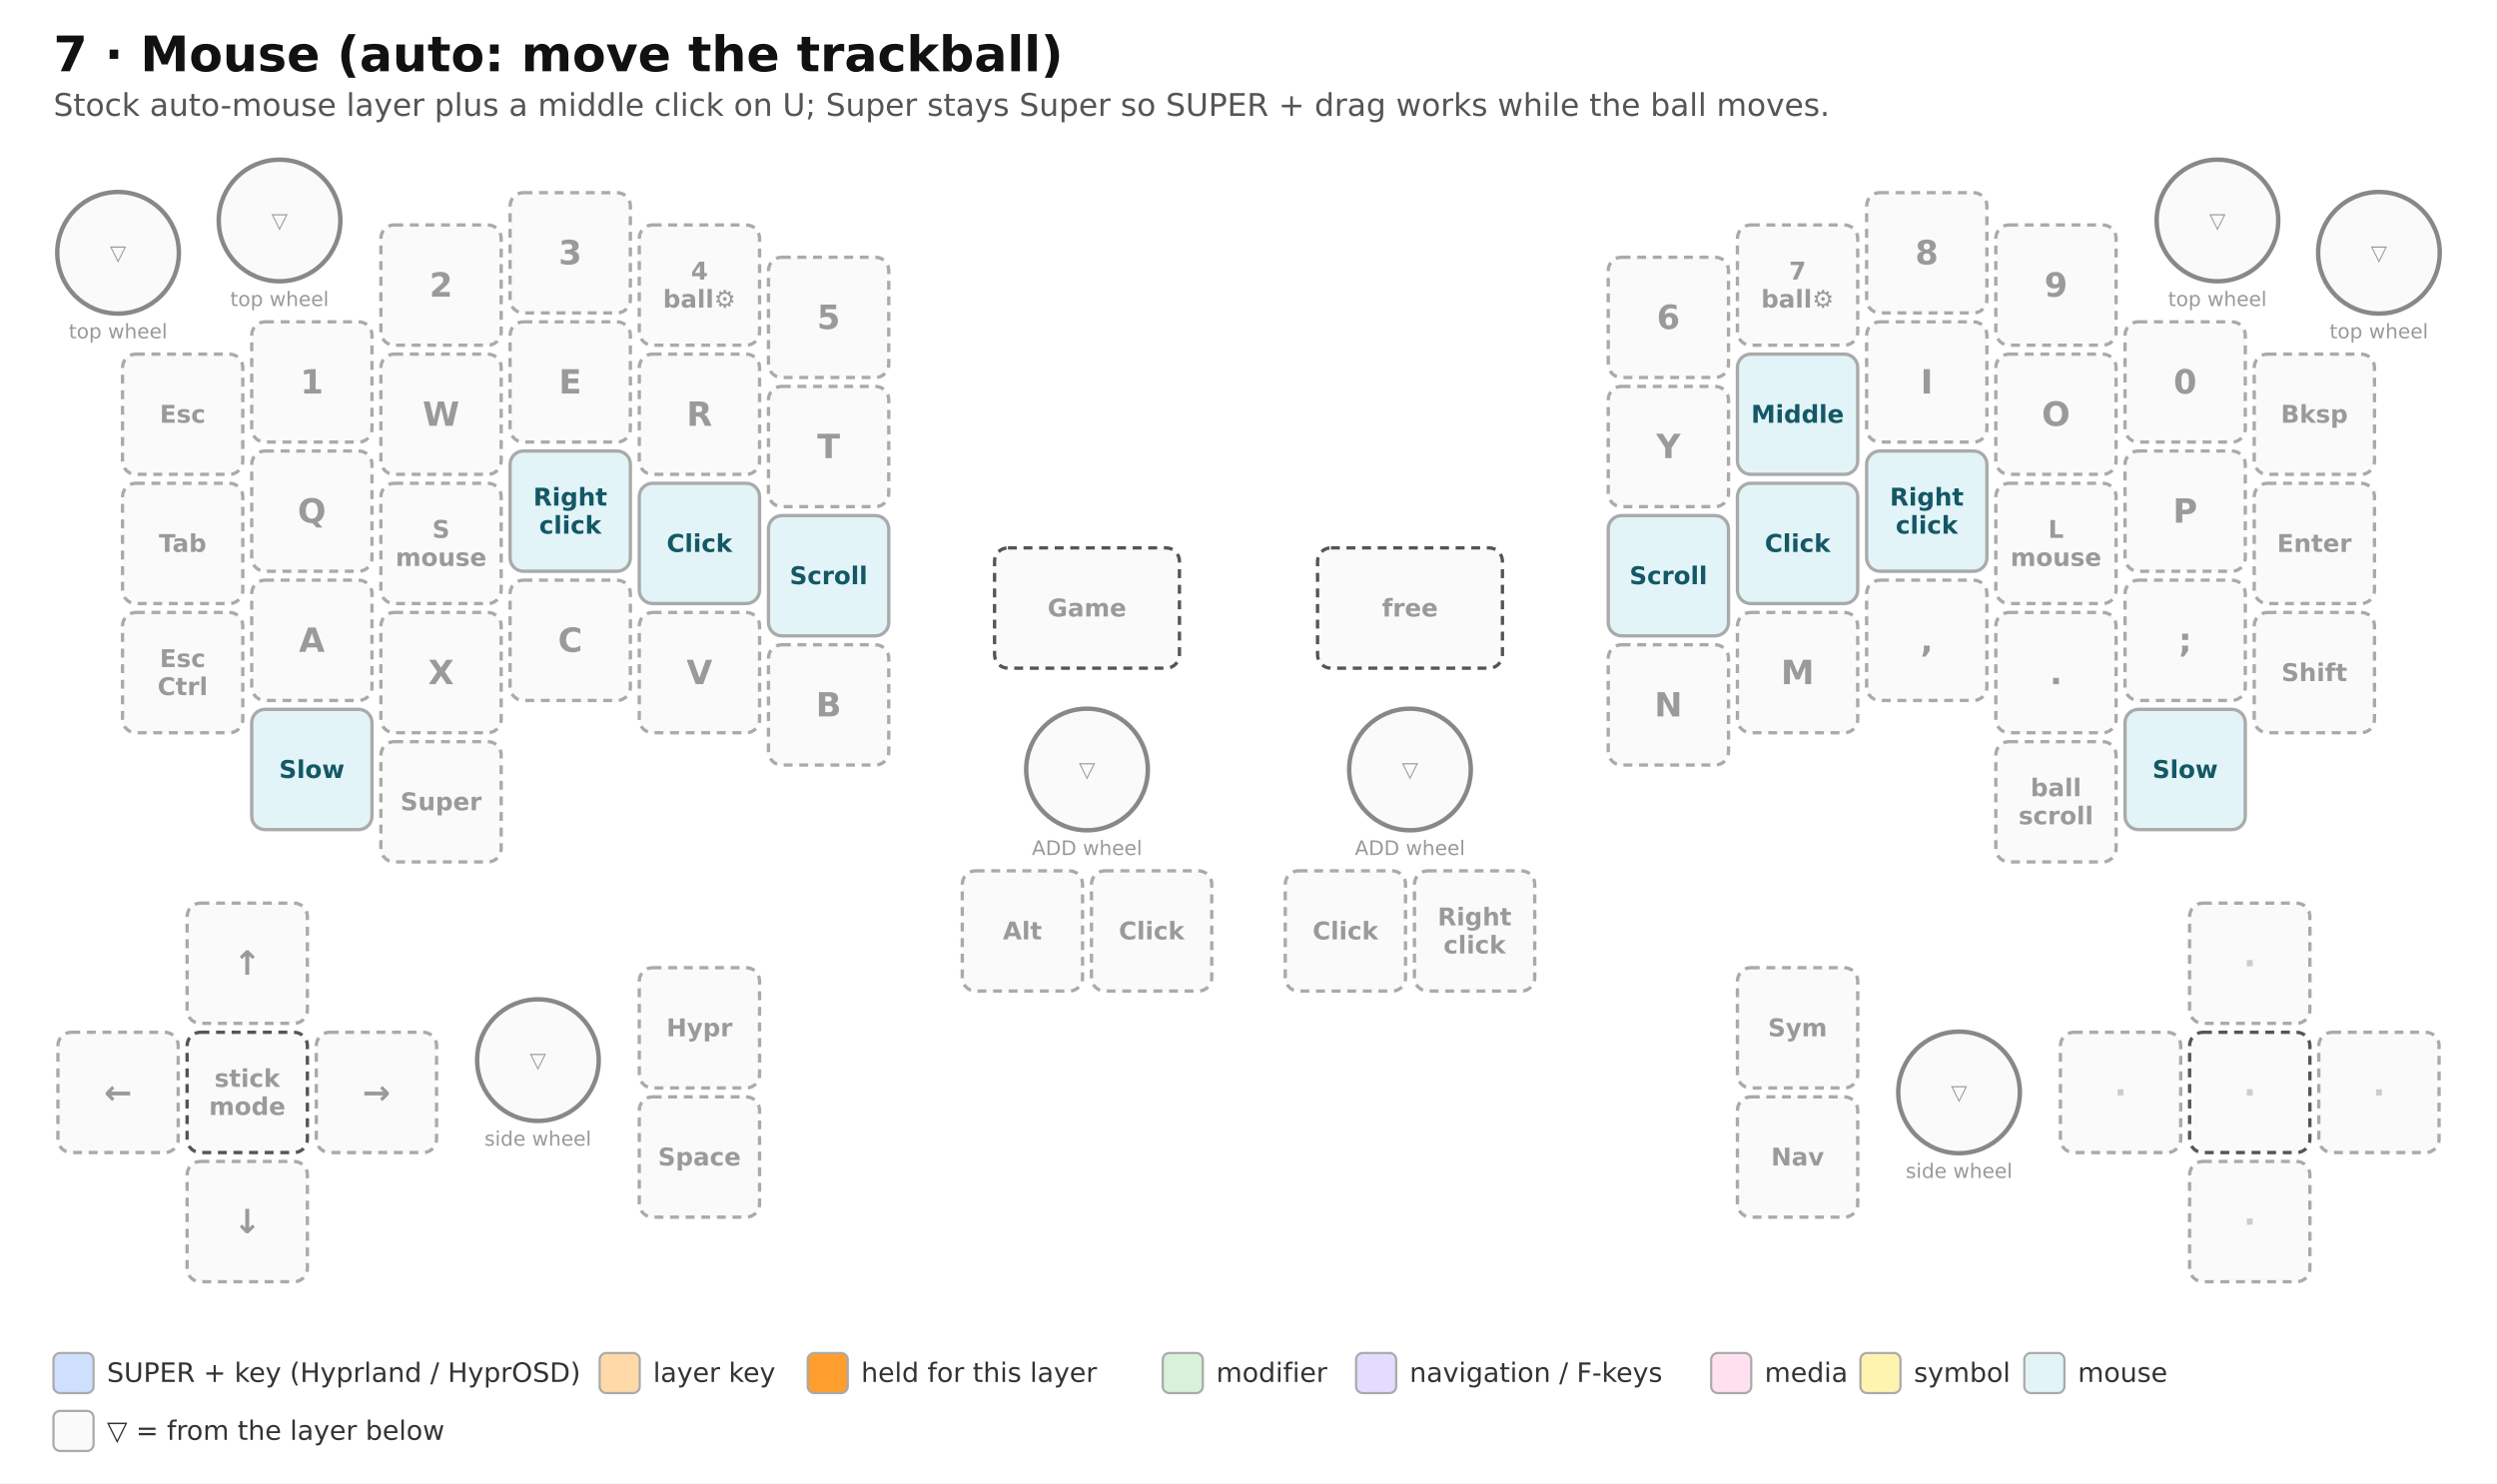
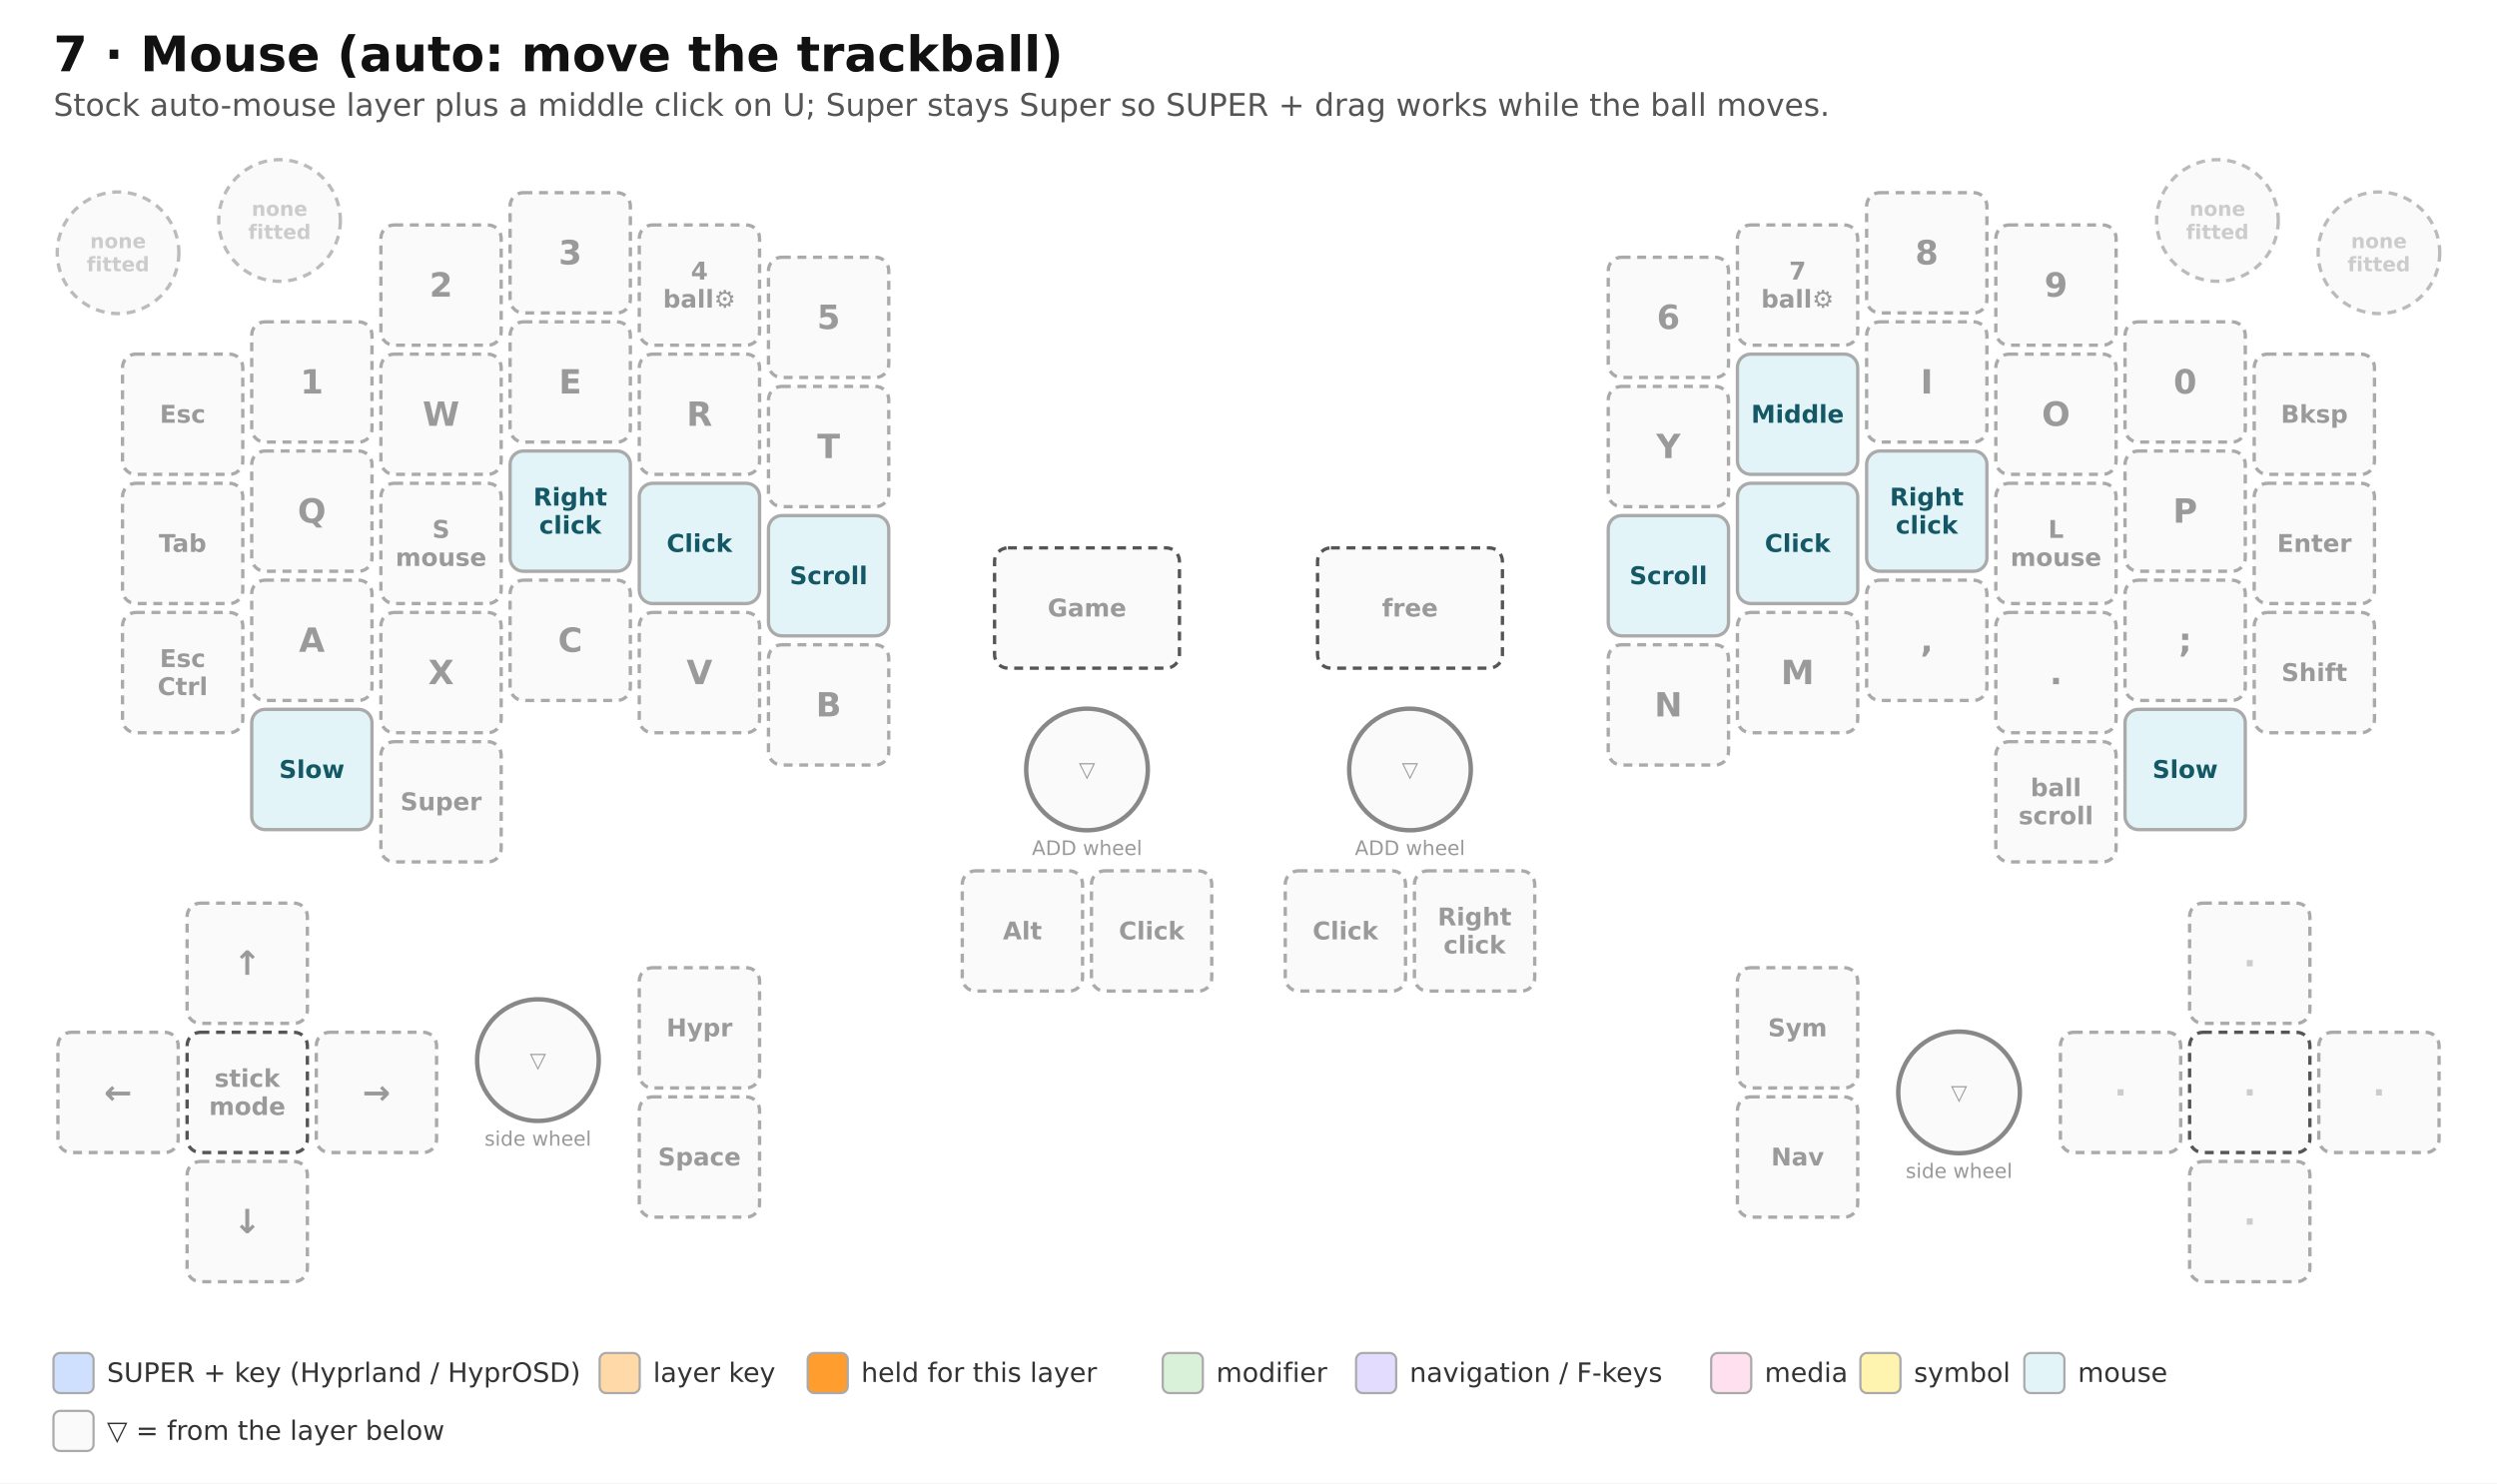
<svg xmlns="http://www.w3.org/2000/svg" width="1121" height="666" font-family="DejaVu Sans, sans-serif">
  <rect width="100%" height="100%" fill="#ffffff" />
  <text x="24" y="32" fill="#111" font-size="22" font-weight="700">7 · Mouse  (auto: move the trackball)</text>
  <text x="24" y="52" fill="#555" font-size="14">Stock auto-mouse layer plus a middle click on U; Super stays Super so SUPER + drag works while the ball moves.</text>
-   <circle cx="125.5" cy="99.0" r="27.3" fill="#fafafa" stroke="#888" stroke-width="2" />
-   <text x="125.5" y="99.0" fill="#9a9a9a" font-size="9.5" font-weight="600" text-anchor="middle" dominant-baseline="central">▽</text>
-   <text x="125.5" y="134.3" fill="#999" font-size="9" font-weight="400" text-anchor="middle" dominant-baseline="central">top wheel</text>
-   <circle cx="995.5" cy="99.0" r="27.3" fill="#fafafa" stroke="#888" stroke-width="2" />
-   <text x="995.5" y="99.0" fill="#9a9a9a" font-size="9.5" font-weight="600" text-anchor="middle" dominant-baseline="central">▽</text>
-   <text x="995.5" y="134.3" fill="#999" font-size="9" font-weight="400" text-anchor="middle" dominant-baseline="central">top wheel</text>
-   <circle cx="53.0" cy="113.5" r="27.3" fill="#fafafa" stroke="#888" stroke-width="2" />
-   <text x="53.0" y="113.5" fill="#9a9a9a" font-size="9.5" font-weight="600" text-anchor="middle" dominant-baseline="central">▽</text>
-   <text x="53.0" y="148.8" fill="#999" font-size="9" font-weight="400" text-anchor="middle" dominant-baseline="central">top wheel</text>
+   <circle cx="125.5" cy="99.0" r="27.3" fill="#fafafa" stroke="#bbb" stroke-width="1.5" stroke-dasharray="4 3" />
+   <text x="125.5" y="93.8" fill="#ccc" font-size="9" font-weight="600" text-anchor="middle" dominant-baseline="central">none</text>
+   <text x="125.5" y="104.2" fill="#ccc" font-size="9" font-weight="600" text-anchor="middle" dominant-baseline="central">fitted</text>
+   <circle cx="995.5" cy="99.0" r="27.3" fill="#fafafa" stroke="#bbb" stroke-width="1.5" stroke-dasharray="4 3" />
+   <text x="995.5" y="93.8" fill="#ccc" font-size="9" font-weight="600" text-anchor="middle" dominant-baseline="central">none</text>
+   <text x="995.5" y="104.2" fill="#ccc" font-size="9" font-weight="600" text-anchor="middle" dominant-baseline="central">fitted</text>
+   <circle cx="53.0" cy="113.5" r="27.3" fill="#fafafa" stroke="#bbb" stroke-width="1.5" stroke-dasharray="4 3" />
+   <text x="53.0" y="108.3" fill="#ccc" font-size="9" font-weight="600" text-anchor="middle" dominant-baseline="central">none</text>
+   <text x="53.0" y="118.7" fill="#ccc" font-size="9" font-weight="600" text-anchor="middle" dominant-baseline="central">fitted</text>
  <rect x="229.0" y="86.5" width="54.0" height="54.0" rx="6" fill="#fafafa" stroke="#aaa" stroke-width="1.5" stroke-dasharray="4 3" />
  <text x="256.0" y="113.5" fill="#9a9a9a" font-size="15" font-weight="600" text-anchor="middle" dominant-baseline="central">3</text>
  <rect x="838.0" y="86.5" width="54.0" height="54.0" rx="6" fill="#fafafa" stroke="#aaa" stroke-width="1.5" stroke-dasharray="4 3" />
  <text x="865.0" y="113.5" fill="#9a9a9a" font-size="15" font-weight="600" text-anchor="middle" dominant-baseline="central">8</text>
-   <circle cx="1068.0" cy="113.5" r="27.3" fill="#fafafa" stroke="#888" stroke-width="2" />
-   <text x="1068.0" y="113.5" fill="#9a9a9a" font-size="9.5" font-weight="600" text-anchor="middle" dominant-baseline="central">▽</text>
-   <text x="1068.0" y="148.8" fill="#999" font-size="9" font-weight="400" text-anchor="middle" dominant-baseline="central">top wheel</text>
+   <circle cx="1068.0" cy="113.5" r="27.3" fill="#fafafa" stroke="#bbb" stroke-width="1.5" stroke-dasharray="4 3" />
+   <text x="1068.0" y="108.3" fill="#ccc" font-size="9" font-weight="600" text-anchor="middle" dominant-baseline="central">none</text>
+   <text x="1068.0" y="118.7" fill="#ccc" font-size="9" font-weight="600" text-anchor="middle" dominant-baseline="central">fitted</text>
  <rect x="171.0" y="101.0" width="54.0" height="54.0" rx="6" fill="#fafafa" stroke="#aaa" stroke-width="1.5" stroke-dasharray="4 3" />
  <text x="198.0" y="128.0" fill="#9a9a9a" font-size="15" font-weight="600" text-anchor="middle" dominant-baseline="central">2</text>
  <rect x="287.0" y="101.0" width="54.0" height="54.0" rx="6" fill="#fafafa" stroke="#aaa" stroke-width="1.5" stroke-dasharray="4 3" />
  <text x="314.0" y="121.7" fill="#9a9a9a" font-size="11" font-weight="600" text-anchor="middle" dominant-baseline="central">4</text>
  <text x="314.0" y="134.3" fill="#9a9a9a" font-size="11" font-weight="600" text-anchor="middle" dominant-baseline="central">ball⚙</text>
  <rect x="780.0" y="101.0" width="54.0" height="54.0" rx="6" fill="#fafafa" stroke="#aaa" stroke-width="1.5" stroke-dasharray="4 3" />
  <text x="807.0" y="121.7" fill="#9a9a9a" font-size="11" font-weight="600" text-anchor="middle" dominant-baseline="central">7</text>
  <text x="807.0" y="134.3" fill="#9a9a9a" font-size="11" font-weight="600" text-anchor="middle" dominant-baseline="central">ball⚙</text>
  <rect x="896.0" y="101.0" width="54.0" height="54.0" rx="6" fill="#fafafa" stroke="#aaa" stroke-width="1.5" stroke-dasharray="4 3" />
  <text x="923.0" y="128.0" fill="#9a9a9a" font-size="15" font-weight="600" text-anchor="middle" dominant-baseline="central">9</text>
  <rect x="345.0" y="115.5" width="54.0" height="54.0" rx="6" fill="#fafafa" stroke="#aaa" stroke-width="1.5" stroke-dasharray="4 3" />
  <text x="372.0" y="142.5" fill="#9a9a9a" font-size="15" font-weight="600" text-anchor="middle" dominant-baseline="central">5</text>
  <rect x="722.0" y="115.5" width="54.0" height="54.0" rx="6" fill="#fafafa" stroke="#aaa" stroke-width="1.5" stroke-dasharray="4 3" />
  <text x="749.0" y="142.5" fill="#9a9a9a" font-size="15" font-weight="600" text-anchor="middle" dominant-baseline="central">6</text>
  <rect x="113.0" y="144.5" width="54.0" height="54.0" rx="6" fill="#fafafa" stroke="#aaa" stroke-width="1.5" stroke-dasharray="4 3" />
  <text x="140.0" y="171.5" fill="#9a9a9a" font-size="15" font-weight="600" text-anchor="middle" dominant-baseline="central">1</text>
  <rect x="229.0" y="144.5" width="54.0" height="54.0" rx="6" fill="#fafafa" stroke="#aaa" stroke-width="1.5" stroke-dasharray="4 3" />
  <text x="256.0" y="171.5" fill="#9a9a9a" font-size="15" font-weight="600" text-anchor="middle" dominant-baseline="central">E</text>
  <rect x="838.0" y="144.5" width="54.0" height="54.0" rx="6" fill="#fafafa" stroke="#aaa" stroke-width="1.5" stroke-dasharray="4 3" />
  <text x="865.0" y="171.5" fill="#9a9a9a" font-size="15" font-weight="600" text-anchor="middle" dominant-baseline="central">I</text>
  <rect x="954.0" y="144.5" width="54.0" height="54.0" rx="6" fill="#fafafa" stroke="#aaa" stroke-width="1.5" stroke-dasharray="4 3" />
  <text x="981.0" y="171.5" fill="#9a9a9a" font-size="15" font-weight="600" text-anchor="middle" dominant-baseline="central">0</text>
  <rect x="55.0" y="159.0" width="54.0" height="54.0" rx="6" fill="#fafafa" stroke="#aaa" stroke-width="1.5" stroke-dasharray="4 3" />
  <text x="82.0" y="186.0" fill="#9a9a9a" font-size="11" font-weight="600" text-anchor="middle" dominant-baseline="central">Esc</text>
  <rect x="171.0" y="159.0" width="54.0" height="54.0" rx="6" fill="#fafafa" stroke="#aaa" stroke-width="1.5" stroke-dasharray="4 3" />
  <text x="198.0" y="186.0" fill="#9a9a9a" font-size="15" font-weight="600" text-anchor="middle" dominant-baseline="central">W</text>
  <rect x="287.0" y="159.0" width="54.0" height="54.0" rx="6" fill="#fafafa" stroke="#aaa" stroke-width="1.5" stroke-dasharray="4 3" />
  <text x="314.0" y="186.0" fill="#9a9a9a" font-size="15" font-weight="600" text-anchor="middle" dominant-baseline="central">R</text>
  <rect x="780.0" y="159.0" width="54.0" height="54.0" rx="6" fill="#e2f4f7" stroke="#aaa" stroke-width="1.5" />
  <text x="807.0" y="186.0" fill="#145866" font-size="11" font-weight="600" text-anchor="middle" dominant-baseline="central">Middle</text>
  <rect x="896.0" y="159.0" width="54.0" height="54.0" rx="6" fill="#fafafa" stroke="#aaa" stroke-width="1.5" stroke-dasharray="4 3" />
  <text x="923.0" y="186.0" fill="#9a9a9a" font-size="15" font-weight="600" text-anchor="middle" dominant-baseline="central">O</text>
  <rect x="1012.0" y="159.0" width="54.0" height="54.0" rx="6" fill="#fafafa" stroke="#aaa" stroke-width="1.5" stroke-dasharray="4 3" />
  <text x="1039.0" y="186.0" fill="#9a9a9a" font-size="11" font-weight="600" text-anchor="middle" dominant-baseline="central">Bksp</text>
  <rect x="345.0" y="173.5" width="54.0" height="54.0" rx="6" fill="#fafafa" stroke="#aaa" stroke-width="1.5" stroke-dasharray="4 3" />
  <text x="372.0" y="200.5" fill="#9a9a9a" font-size="15" font-weight="600" text-anchor="middle" dominant-baseline="central">T</text>
  <rect x="722.0" y="173.5" width="54.0" height="54.0" rx="6" fill="#fafafa" stroke="#aaa" stroke-width="1.5" stroke-dasharray="4 3" />
  <text x="749.0" y="200.5" fill="#9a9a9a" font-size="15" font-weight="600" text-anchor="middle" dominant-baseline="central">Y</text>
  <rect x="113.0" y="202.5" width="54.0" height="54.0" rx="6" fill="#fafafa" stroke="#aaa" stroke-width="1.5" stroke-dasharray="4 3" />
  <text x="140.0" y="229.5" fill="#9a9a9a" font-size="15" font-weight="600" text-anchor="middle" dominant-baseline="central">Q</text>
  <rect x="229.0" y="202.5" width="54.0" height="54.0" rx="6" fill="#e2f4f7" stroke="#aaa" stroke-width="1.5" />
  <text x="256.0" y="223.2" fill="#145866" font-size="11" font-weight="600" text-anchor="middle" dominant-baseline="central">Right</text>
  <text x="256.0" y="235.8" fill="#145866" font-size="11" font-weight="600" text-anchor="middle" dominant-baseline="central">click</text>
  <rect x="838.0" y="202.5" width="54.0" height="54.0" rx="6" fill="#e2f4f7" stroke="#aaa" stroke-width="1.5" />
  <text x="865.0" y="223.2" fill="#145866" font-size="11" font-weight="600" text-anchor="middle" dominant-baseline="central">Right</text>
  <text x="865.0" y="235.8" fill="#145866" font-size="11" font-weight="600" text-anchor="middle" dominant-baseline="central">click</text>
  <rect x="954.0" y="202.5" width="54.0" height="54.0" rx="6" fill="#fafafa" stroke="#aaa" stroke-width="1.5" stroke-dasharray="4 3" />
  <text x="981.0" y="229.5" fill="#9a9a9a" font-size="15" font-weight="600" text-anchor="middle" dominant-baseline="central">P</text>
  <rect x="55.0" y="217.0" width="54.0" height="54.0" rx="6" fill="#fafafa" stroke="#aaa" stroke-width="1.5" stroke-dasharray="4 3" />
  <text x="82.0" y="244.0" fill="#9a9a9a" font-size="11" font-weight="600" text-anchor="middle" dominant-baseline="central">Tab</text>
  <rect x="171.0" y="217.0" width="54.0" height="54.0" rx="6" fill="#fafafa" stroke="#aaa" stroke-width="1.5" stroke-dasharray="4 3" />
  <text x="198.0" y="237.7" fill="#9a9a9a" font-size="11" font-weight="600" text-anchor="middle" dominant-baseline="central">S</text>
  <text x="198.0" y="250.3" fill="#9a9a9a" font-size="11" font-weight="600" text-anchor="middle" dominant-baseline="central">mouse</text>
  <rect x="287.0" y="217.0" width="54.0" height="54.0" rx="6" fill="#e2f4f7" stroke="#aaa" stroke-width="1.5" />
  <text x="314.0" y="244.0" fill="#145866" font-size="11" font-weight="600" text-anchor="middle" dominant-baseline="central">Click</text>
  <rect x="780.0" y="217.0" width="54.0" height="54.0" rx="6" fill="#e2f4f7" stroke="#aaa" stroke-width="1.5" />
  <text x="807.0" y="244.0" fill="#145866" font-size="11" font-weight="600" text-anchor="middle" dominant-baseline="central">Click</text>
  <rect x="896.0" y="217.0" width="54.0" height="54.0" rx="6" fill="#fafafa" stroke="#aaa" stroke-width="1.5" stroke-dasharray="4 3" />
  <text x="923.0" y="237.7" fill="#9a9a9a" font-size="11" font-weight="600" text-anchor="middle" dominant-baseline="central">L</text>
  <text x="923.0" y="250.3" fill="#9a9a9a" font-size="11" font-weight="600" text-anchor="middle" dominant-baseline="central">mouse</text>
  <rect x="1012.0" y="217.0" width="54.0" height="54.0" rx="6" fill="#fafafa" stroke="#aaa" stroke-width="1.5" stroke-dasharray="4 3" />
  <text x="1039.0" y="244.0" fill="#9a9a9a" font-size="11" font-weight="600" text-anchor="middle" dominant-baseline="central">Enter</text>
  <rect x="345.0" y="231.5" width="54.0" height="54.0" rx="6" fill="#e2f4f7" stroke="#aaa" stroke-width="1.5" />
  <text x="372.0" y="258.5" fill="#145866" font-size="11" font-weight="600" text-anchor="middle" dominant-baseline="central">Scroll</text>
  <rect x="722.0" y="231.5" width="54.0" height="54.0" rx="6" fill="#e2f4f7" stroke="#aaa" stroke-width="1.5" />
  <text x="749.0" y="258.5" fill="#145866" font-size="11" font-weight="600" text-anchor="middle" dominant-baseline="central">Scroll</text>
  <rect x="446.5" y="246.0" width="83.0" height="54.0" rx="6" fill="#fafafa" stroke="#555" stroke-width="1.5" stroke-dasharray="4 3" />
  <text x="488.0" y="273.0" fill="#9a9a9a" font-size="11" font-weight="600" text-anchor="middle" dominant-baseline="central">Game</text>
  <rect x="591.5" y="246.0" width="83.0" height="54.0" rx="6" fill="#fafafa" stroke="#555" stroke-width="1.5" stroke-dasharray="4 3" />
  <text x="633.0" y="273.0" fill="#9a9a9a" font-size="11" font-weight="600" text-anchor="middle" dominant-baseline="central">free</text>
  <rect x="113.0" y="260.5" width="54.0" height="54.0" rx="6" fill="#fafafa" stroke="#aaa" stroke-width="1.5" stroke-dasharray="4 3" />
  <text x="140.0" y="287.5" fill="#9a9a9a" font-size="15" font-weight="600" text-anchor="middle" dominant-baseline="central">A</text>
  <rect x="229.0" y="260.5" width="54.0" height="54.0" rx="6" fill="#fafafa" stroke="#aaa" stroke-width="1.5" stroke-dasharray="4 3" />
  <text x="256.0" y="287.5" fill="#9a9a9a" font-size="15" font-weight="600" text-anchor="middle" dominant-baseline="central">C</text>
  <rect x="838.0" y="260.5" width="54.0" height="54.0" rx="6" fill="#fafafa" stroke="#aaa" stroke-width="1.5" stroke-dasharray="4 3" />
  <text x="865.0" y="287.5" fill="#9a9a9a" font-size="15" font-weight="600" text-anchor="middle" dominant-baseline="central">,</text>
  <rect x="954.0" y="260.5" width="54.0" height="54.0" rx="6" fill="#fafafa" stroke="#aaa" stroke-width="1.5" stroke-dasharray="4 3" />
  <text x="981.0" y="287.5" fill="#9a9a9a" font-size="15" font-weight="600" text-anchor="middle" dominant-baseline="central">;</text>
  <rect x="55.0" y="275.0" width="54.0" height="54.0" rx="6" fill="#fafafa" stroke="#aaa" stroke-width="1.5" stroke-dasharray="4 3" />
  <text x="82.0" y="295.7" fill="#9a9a9a" font-size="11" font-weight="600" text-anchor="middle" dominant-baseline="central">Esc</text>
  <text x="82.0" y="308.3" fill="#9a9a9a" font-size="11" font-weight="600" text-anchor="middle" dominant-baseline="central">Ctrl</text>
  <rect x="171.0" y="275.0" width="54.0" height="54.0" rx="6" fill="#fafafa" stroke="#aaa" stroke-width="1.5" stroke-dasharray="4 3" />
  <text x="198.0" y="302.0" fill="#9a9a9a" font-size="15" font-weight="600" text-anchor="middle" dominant-baseline="central">X</text>
  <rect x="287.0" y="275.0" width="54.0" height="54.0" rx="6" fill="#fafafa" stroke="#aaa" stroke-width="1.5" stroke-dasharray="4 3" />
  <text x="314.0" y="302.0" fill="#9a9a9a" font-size="15" font-weight="600" text-anchor="middle" dominant-baseline="central">V</text>
  <rect x="780.0" y="275.0" width="54.0" height="54.0" rx="6" fill="#fafafa" stroke="#aaa" stroke-width="1.5" stroke-dasharray="4 3" />
  <text x="807.0" y="302.0" fill="#9a9a9a" font-size="15" font-weight="600" text-anchor="middle" dominant-baseline="central">M</text>
  <rect x="896.0" y="275.0" width="54.0" height="54.0" rx="6" fill="#fafafa" stroke="#aaa" stroke-width="1.5" stroke-dasharray="4 3" />
  <text x="923.0" y="302.0" fill="#9a9a9a" font-size="15" font-weight="600" text-anchor="middle" dominant-baseline="central">.</text>
  <rect x="1012.0" y="275.0" width="54.0" height="54.0" rx="6" fill="#fafafa" stroke="#aaa" stroke-width="1.5" stroke-dasharray="4 3" />
  <text x="1039.0" y="302.0" fill="#9a9a9a" font-size="11" font-weight="600" text-anchor="middle" dominant-baseline="central">Shift</text>
  <rect x="345.0" y="289.5" width="54.0" height="54.0" rx="6" fill="#fafafa" stroke="#aaa" stroke-width="1.5" stroke-dasharray="4 3" />
  <text x="372.0" y="316.5" fill="#9a9a9a" font-size="15" font-weight="600" text-anchor="middle" dominant-baseline="central">B</text>
  <rect x="722.0" y="289.5" width="54.0" height="54.0" rx="6" fill="#fafafa" stroke="#aaa" stroke-width="1.5" stroke-dasharray="4 3" />
  <text x="749.0" y="316.5" fill="#9a9a9a" font-size="15" font-weight="600" text-anchor="middle" dominant-baseline="central">N</text>
  <rect x="113.0" y="318.5" width="54.0" height="54.0" rx="6" fill="#e2f4f7" stroke="#aaa" stroke-width="1.5" />
  <text x="140.0" y="345.5" fill="#145866" font-size="11" font-weight="600" text-anchor="middle" dominant-baseline="central">Slow</text>
  <circle cx="488.0" cy="345.5" r="27.3" fill="#fafafa" stroke="#888" stroke-width="2" />
  <text x="488.0" y="345.5" fill="#9a9a9a" font-size="9.5" font-weight="600" text-anchor="middle" dominant-baseline="central">▽</text>
  <text x="488.0" y="380.8" fill="#999" font-size="9" font-weight="400" text-anchor="middle" dominant-baseline="central">ADD wheel</text>
  <circle cx="633.0" cy="345.5" r="27.3" fill="#fafafa" stroke="#888" stroke-width="2" />
  <text x="633.0" y="345.5" fill="#9a9a9a" font-size="9.5" font-weight="600" text-anchor="middle" dominant-baseline="central">▽</text>
  <text x="633.0" y="380.8" fill="#999" font-size="9" font-weight="400" text-anchor="middle" dominant-baseline="central">ADD wheel</text>
  <rect x="954.0" y="318.5" width="54.0" height="54.0" rx="6" fill="#e2f4f7" stroke="#aaa" stroke-width="1.5" />
  <text x="981.0" y="345.5" fill="#145866" font-size="11" font-weight="600" text-anchor="middle" dominant-baseline="central">Slow</text>
  <rect x="171.0" y="333.0" width="54.0" height="54.0" rx="6" fill="#fafafa" stroke="#aaa" stroke-width="1.5" stroke-dasharray="4 3" />
  <text x="198.0" y="360.0" fill="#9a9a9a" font-size="11" font-weight="600" text-anchor="middle" dominant-baseline="central">Super</text>
  <rect x="896.0" y="333.0" width="54.0" height="54.0" rx="6" fill="#fafafa" stroke="#aaa" stroke-width="1.5" stroke-dasharray="4 3" />
  <text x="923.0" y="353.7" fill="#9a9a9a" font-size="11" font-weight="600" text-anchor="middle" dominant-baseline="central">ball</text>
  <text x="923.0" y="366.3" fill="#9a9a9a" font-size="11" font-weight="600" text-anchor="middle" dominant-baseline="central">scroll</text>
  <rect x="432.0" y="391.0" width="54.0" height="54.0" rx="6" fill="#fafafa" stroke="#aaa" stroke-width="1.5" stroke-dasharray="4 3" />
  <text x="459.0" y="418.0" fill="#9a9a9a" font-size="11" font-weight="600" text-anchor="middle" dominant-baseline="central">Alt</text>
  <rect x="490.0" y="391.0" width="54.0" height="54.0" rx="6" fill="#fafafa" stroke="#aaa" stroke-width="1.5" stroke-dasharray="4 3" />
  <text x="517.0" y="418.0" fill="#9a9a9a" font-size="11" font-weight="600" text-anchor="middle" dominant-baseline="central">Click</text>
  <rect x="577.0" y="391.0" width="54.0" height="54.0" rx="6" fill="#fafafa" stroke="#aaa" stroke-width="1.5" stroke-dasharray="4 3" />
  <text x="604.0" y="418.0" fill="#9a9a9a" font-size="11" font-weight="600" text-anchor="middle" dominant-baseline="central">Click</text>
  <rect x="635.0" y="391.0" width="54.0" height="54.0" rx="6" fill="#fafafa" stroke="#aaa" stroke-width="1.5" stroke-dasharray="4 3" />
  <text x="662.0" y="411.7" fill="#9a9a9a" font-size="11" font-weight="600" text-anchor="middle" dominant-baseline="central">Right</text>
  <text x="662.0" y="424.3" fill="#9a9a9a" font-size="11" font-weight="600" text-anchor="middle" dominant-baseline="central">click</text>
  <rect x="84.0" y="405.5" width="54.0" height="54.0" rx="6" fill="#fafafa" stroke="#aaa" stroke-width="1.5" stroke-dasharray="4 3" />
  <text x="111.0" y="432.5" fill="#9a9a9a" font-size="15" font-weight="600" text-anchor="middle" dominant-baseline="central">↑</text>
  <rect x="983.0" y="405.5" width="54.0" height="54.0" rx="6" fill="#fafafa" stroke="#aaa" stroke-width="1.5" stroke-dasharray="4 3" />
  <text x="1010.0" y="432.5" fill="#ccc" font-size="15" font-weight="600" text-anchor="middle" dominant-baseline="central">·</text>
  <rect x="287.0" y="434.5" width="54.0" height="54.0" rx="6" fill="#fafafa" stroke="#aaa" stroke-width="1.5" stroke-dasharray="4 3" />
  <text x="314.0" y="461.5" fill="#9a9a9a" font-size="11" font-weight="600" text-anchor="middle" dominant-baseline="central">Hypr</text>
  <rect x="780.0" y="434.5" width="54.0" height="54.0" rx="6" fill="#fafafa" stroke="#aaa" stroke-width="1.5" stroke-dasharray="4 3" />
  <text x="807.0" y="461.5" fill="#9a9a9a" font-size="11" font-weight="600" text-anchor="middle" dominant-baseline="central">Sym</text>
  <circle cx="241.5" cy="476.0" r="27.3" fill="#fafafa" stroke="#888" stroke-width="2" />
  <text x="241.5" y="476.0" fill="#9a9a9a" font-size="9.5" font-weight="600" text-anchor="middle" dominant-baseline="central">▽</text>
  <text x="241.5" y="511.3" fill="#999" font-size="9" font-weight="400" text-anchor="middle" dominant-baseline="central">side wheel</text>
  <rect x="26.0" y="463.5" width="54.0" height="54.0" rx="6" fill="#fafafa" stroke="#aaa" stroke-width="1.5" stroke-dasharray="4 3" />
  <text x="53.0" y="490.5" fill="#9a9a9a" font-size="15" font-weight="600" text-anchor="middle" dominant-baseline="central">←</text>
  <rect x="84.0" y="463.5" width="54.0" height="54.0" rx="6" fill="#fafafa" stroke="#555" stroke-width="1.5" stroke-dasharray="4 3" />
  <text x="111.0" y="484.2" fill="#9a9a9a" font-size="11" font-weight="600" text-anchor="middle" dominant-baseline="central">stick</text>
  <text x="111.0" y="496.8" fill="#9a9a9a" font-size="11" font-weight="600" text-anchor="middle" dominant-baseline="central">mode</text>
  <rect x="142.0" y="463.5" width="54.0" height="54.0" rx="6" fill="#fafafa" stroke="#aaa" stroke-width="1.5" stroke-dasharray="4 3" />
  <text x="169.0" y="490.5" fill="#9a9a9a" font-size="15" font-weight="600" text-anchor="middle" dominant-baseline="central">→</text>
  <circle cx="879.5" cy="490.5" r="27.3" fill="#fafafa" stroke="#888" stroke-width="2" />
  <text x="879.5" y="490.5" fill="#9a9a9a" font-size="9.5" font-weight="600" text-anchor="middle" dominant-baseline="central">▽</text>
  <text x="879.5" y="525.8" fill="#999" font-size="9" font-weight="400" text-anchor="middle" dominant-baseline="central">side wheel</text>
  <rect x="925.0" y="463.5" width="54.0" height="54.0" rx="6" fill="#fafafa" stroke="#aaa" stroke-width="1.5" stroke-dasharray="4 3" />
  <text x="952.0" y="490.5" fill="#ccc" font-size="15" font-weight="600" text-anchor="middle" dominant-baseline="central">·</text>
  <rect x="983.0" y="463.5" width="54.0" height="54.0" rx="6" fill="#fafafa" stroke="#555" stroke-width="1.5" stroke-dasharray="4 3" />
  <text x="1010.0" y="490.5" fill="#ccc" font-size="15" font-weight="600" text-anchor="middle" dominant-baseline="central">·</text>
  <rect x="1041.0" y="463.5" width="54.0" height="54.0" rx="6" fill="#fafafa" stroke="#aaa" stroke-width="1.5" stroke-dasharray="4 3" />
  <text x="1068.0" y="490.5" fill="#ccc" font-size="15" font-weight="600" text-anchor="middle" dominant-baseline="central">·</text>
  <rect x="287.0" y="492.5" width="54.0" height="54.0" rx="6" fill="#fafafa" stroke="#aaa" stroke-width="1.5" stroke-dasharray="4 3" />
  <text x="314.0" y="519.5" fill="#9a9a9a" font-size="11" font-weight="600" text-anchor="middle" dominant-baseline="central">Space</text>
  <rect x="780.0" y="492.5" width="54.0" height="54.0" rx="6" fill="#fafafa" stroke="#aaa" stroke-width="1.5" stroke-dasharray="4 3" />
  <text x="807.0" y="519.5" fill="#9a9a9a" font-size="11" font-weight="600" text-anchor="middle" dominant-baseline="central">Nav</text>
  <rect x="84.0" y="521.5" width="54.0" height="54.0" rx="6" fill="#fafafa" stroke="#aaa" stroke-width="1.5" stroke-dasharray="4 3" />
  <text x="111.0" y="548.5" fill="#9a9a9a" font-size="15" font-weight="600" text-anchor="middle" dominant-baseline="central">↓</text>
  <rect x="983.0" y="521.5" width="54.0" height="54.0" rx="6" fill="#fafafa" stroke="#aaa" stroke-width="1.5" stroke-dasharray="4 3" />
  <text x="1010.0" y="548.5" fill="#ccc" font-size="15" font-weight="600" text-anchor="middle" dominant-baseline="central">·</text>
  <rect x="24" y="607.5" width="18" height="18" rx="3" fill="#cfe0ff" stroke="#aaa" />
  <text x="48" y="620.5" font-size="12" fill="#333">SUPER + key (Hyprland / HyprOSD)</text>
  <rect x="269.2" y="607.5" width="18" height="18" rx="3" fill="#ffd9a8" stroke="#aaa" />
  <text x="293.2" y="620.5" font-size="12" fill="#333">layer key</text>
  <rect x="362.6" y="607.5" width="18" height="18" rx="3" fill="#ff9d2e" stroke="#aaa" />
  <text x="386.6" y="620.5" font-size="12" fill="#333">held for this layer</text>
  <rect x="522.0" y="607.5" width="18" height="18" rx="3" fill="#d9f0d9" stroke="#aaa" />
  <text x="546.0" y="620.5" font-size="12" fill="#333">modifier</text>
  <rect x="608.8" y="607.5" width="18" height="18" rx="3" fill="#e3dcff" stroke="#aaa" />
  <text x="632.8" y="620.5" font-size="12" fill="#333">navigation / F-keys</text>
  <rect x="768.2" y="607.5" width="18" height="18" rx="3" fill="#ffe0ef" stroke="#aaa" />
  <text x="792.2" y="620.5" font-size="12" fill="#333">media</text>
  <rect x="835.2" y="607.5" width="18" height="18" rx="3" fill="#fff3b0" stroke="#aaa" />
  <text x="859.2" y="620.5" font-size="12" fill="#333">symbol</text>
  <rect x="908.8" y="607.5" width="18" height="18" rx="3" fill="#e2f4f7" stroke="#aaa" />
  <text x="932.8" y="620.5" font-size="12" fill="#333">mouse</text>
  <rect x="24" y="633.5" width="18" height="18" rx="3" fill="#fafafa" stroke="#aaa" />
  <text x="48" y="646.5" font-size="12" fill="#333">▽ = from the layer below</text>
</svg>
